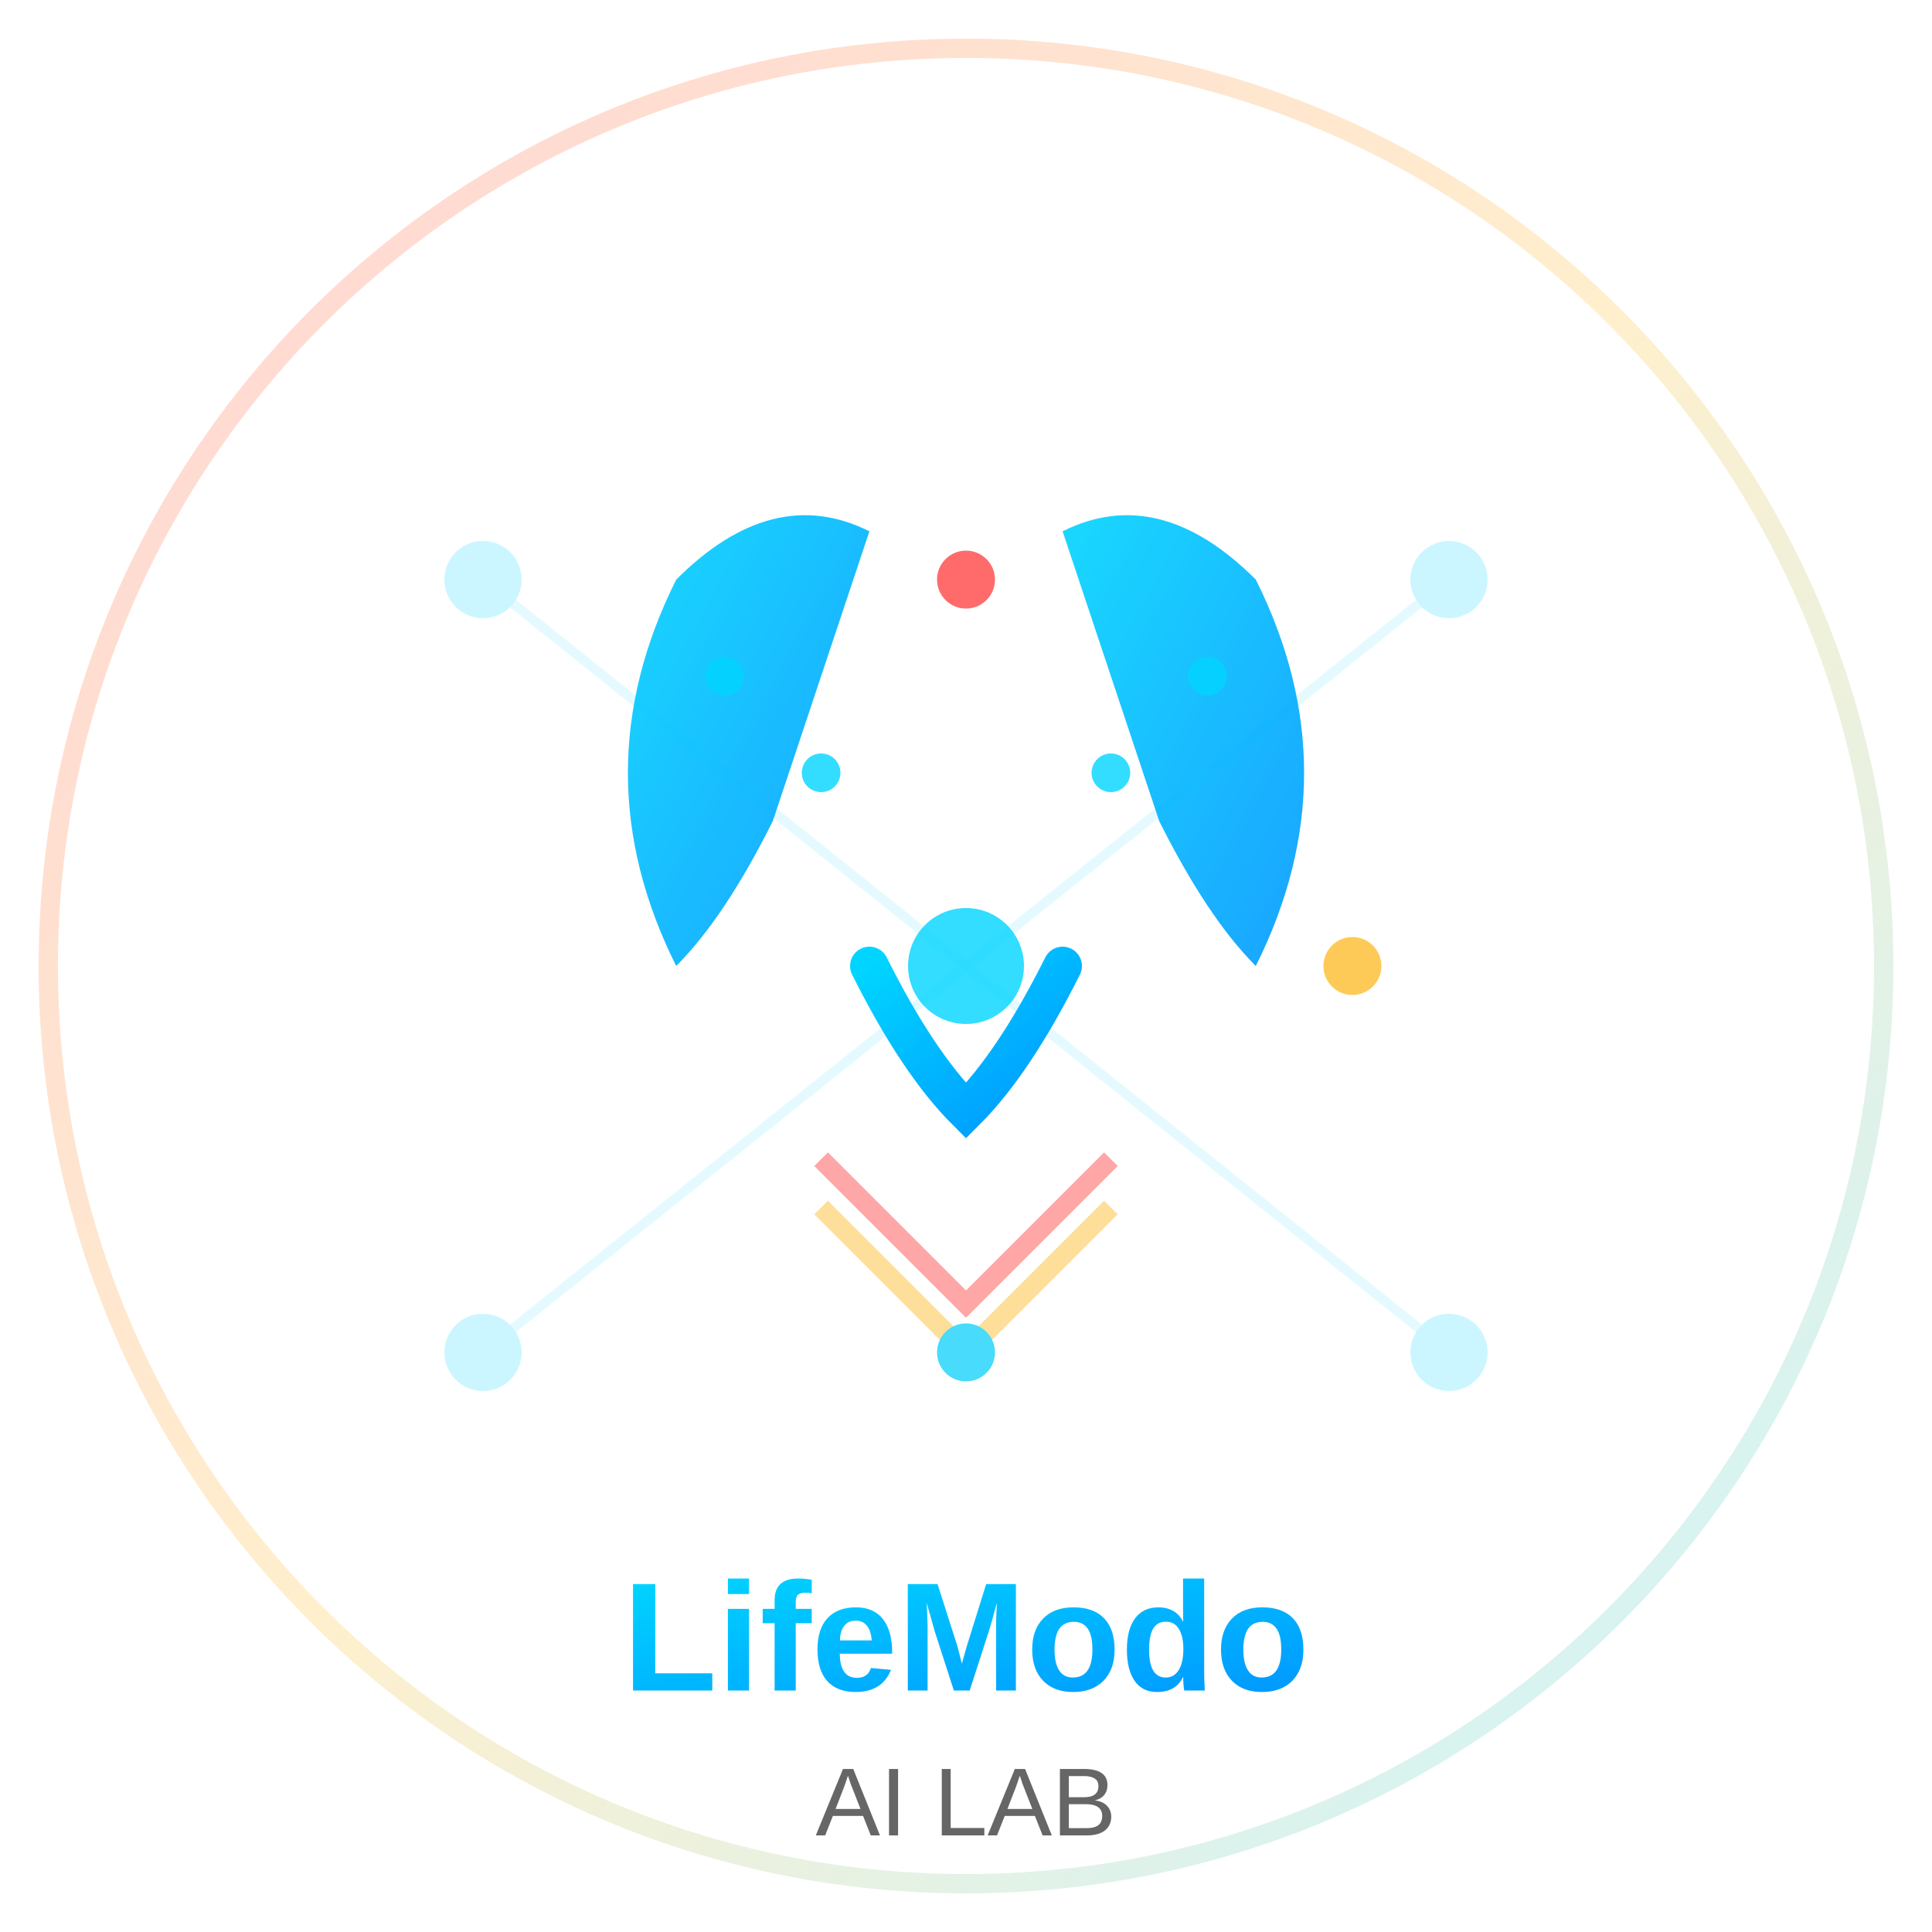
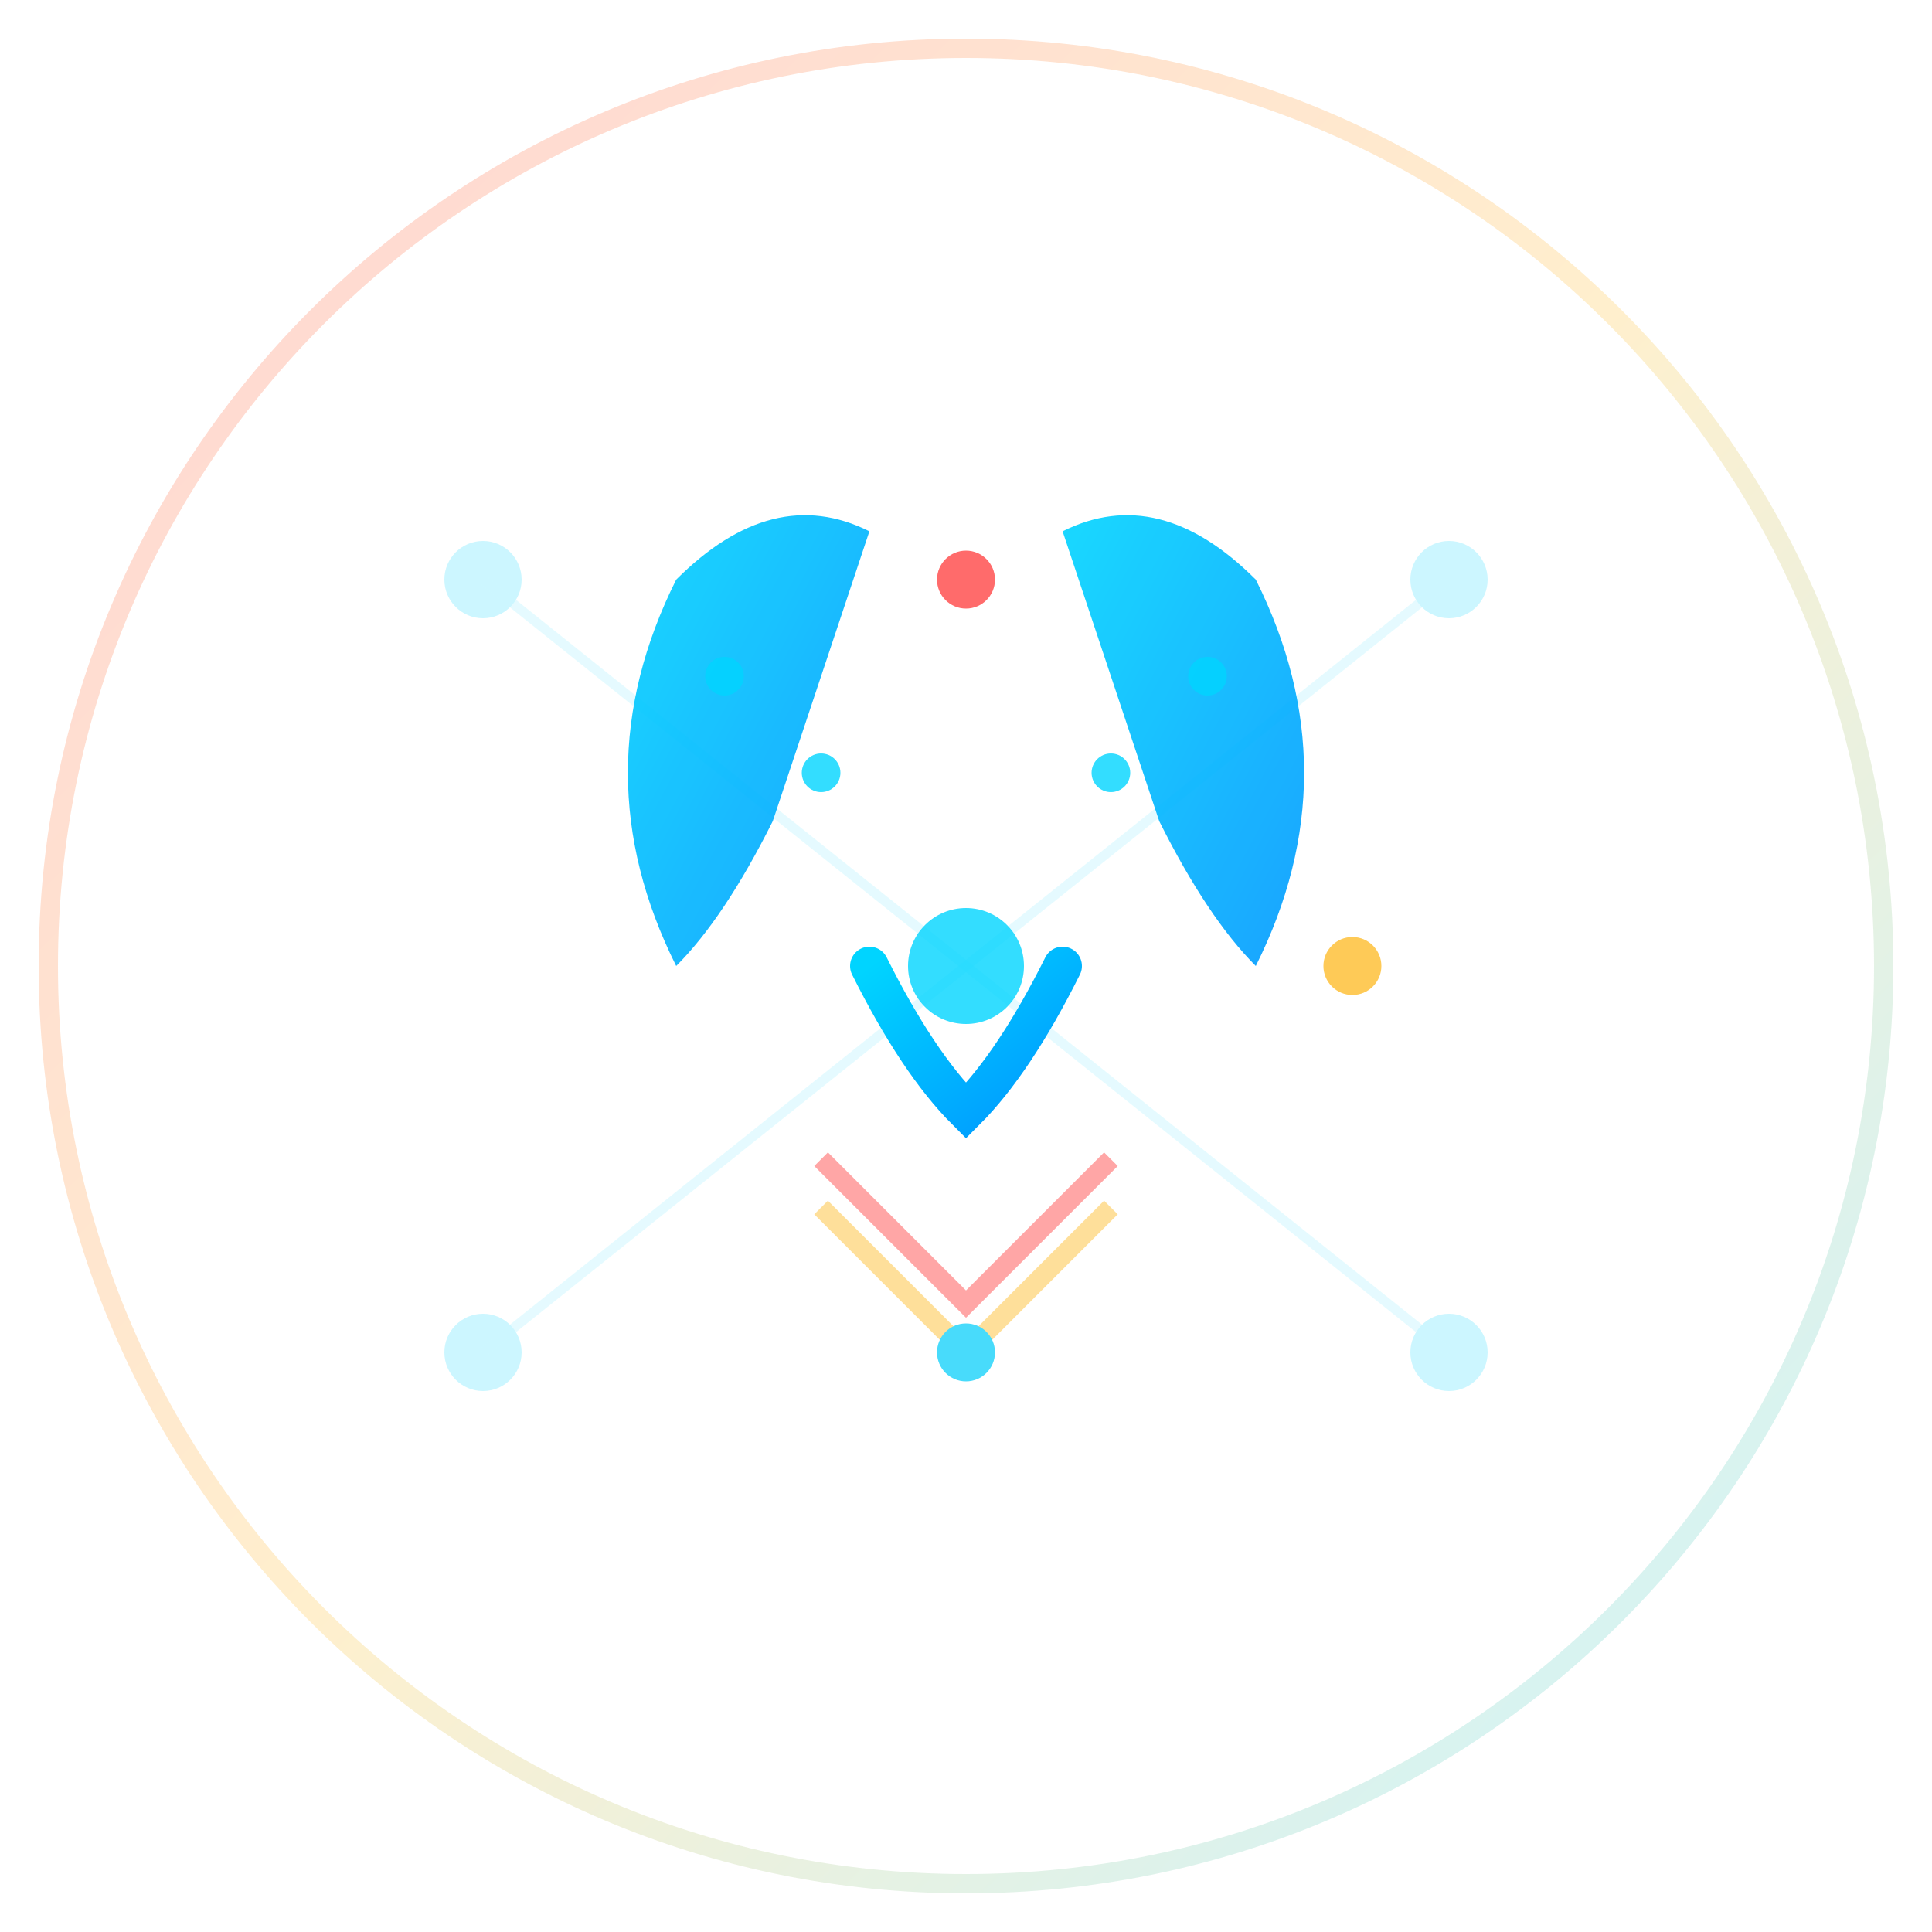
<svg xmlns="http://www.w3.org/2000/svg" viewBox="0 0 200 200" width="200" height="200">
  <defs>
    <linearGradient id="brainGrad" x1="0%" y1="0%" x2="100%" y2="100%">
      <stop offset="0%" style="stop-color:#00d4ff;stop-opacity:1" />
      <stop offset="100%" style="stop-color:#0099ff;stop-opacity:1" />
    </linearGradient>
    <linearGradient id="neuralGrad" x1="0%" y1="0%" x2="100%" y2="100%">
      <stop offset="0%" style="stop-color:#ff6b6b;stop-opacity:1" />
      <stop offset="50%" style="stop-color:#feca57;stop-opacity:1" />
      <stop offset="100%" style="stop-color:#48dbfb;stop-opacity:1" />
    </linearGradient>
  </defs>
  <circle cx="100" cy="100" r="95" fill="none" stroke="url(#neuralGrad)" stroke-width="2" opacity="0.3" />
  <g opacity="0.2">
    <circle cx="50" cy="60" r="4" fill="#00d4ff" />
    <circle cx="150" cy="60" r="4" fill="#00d4ff" />
    <circle cx="50" cy="140" r="4" fill="#00d4ff" />
    <circle cx="150" cy="140" r="4" fill="#00d4ff" />
    <line x1="50" y1="60" x2="100" y2="100" stroke="#00d4ff" stroke-width="1" opacity="0.5" />
    <line x1="150" y1="60" x2="100" y2="100" stroke="#00d4ff" stroke-width="1" opacity="0.5" />
    <line x1="50" y1="140" x2="100" y2="100" stroke="#00d4ff" stroke-width="1" opacity="0.5" />
    <line x1="150" y1="140" x2="100" y2="100" stroke="#00d4ff" stroke-width="1" opacity="0.5" />
  </g>
  <g>
    <path d="M 70 100 Q 60 80, 70 60 Q 80 50, 90 55 Q 85 70, 80 85 Q 75 95, 70 100 Z" fill="url(#brainGrad)" opacity="0.9" />
    <path d="M 130 100 Q 140 80, 130 60 Q 120 50, 110 55 Q 115 70, 120 85 Q 125 95, 130 100 Z" fill="url(#brainGrad)" opacity="0.9" />
    <path d="M 90 100 Q 95 110, 100 115 Q 105 110, 110 100" fill="none" stroke="url(#brainGrad)" stroke-width="4" stroke-linecap="round" />
    <circle cx="75" cy="70" r="2" fill="#00d4ff" opacity="0.8" />
    <circle cx="85" cy="80" r="2" fill="#00d4ff" opacity="0.8" />
    <circle cx="115" cy="80" r="2" fill="#00d4ff" opacity="0.8" />
    <circle cx="125" cy="70" r="2" fill="#00d4ff" opacity="0.8" />
  </g>
  <g opacity="0.6">
    <path d="M 85 120 Q 95 130, 100 135 Q 105 130, 115 120" fill="none" stroke="#ff6b6b" stroke-width="2" />
    <path d="M 85 125 Q 95 135, 100 140 Q 105 135, 115 125" fill="none" stroke="#feca57" stroke-width="2" />
  </g>
  <circle cx="100" cy="100" r="6" fill="#00d4ff" opacity="0.8" />
  <circle cx="100" cy="60" r="3" fill="#ff6b6b" />
  <circle cx="140" cy="100" r="3" fill="#feca57" />
  <circle cx="100" cy="140" r="3" fill="#48dbfb" />
-   <text x="100" y="175" font-family="Arial, sans-serif" font-size="16" font-weight="bold" fill="url(#brainGrad)" text-anchor="middle">
-     LifeModo
-   </text>
-   <text x="100" y="190" font-family="Arial, sans-serif" font-size="10" fill="#666" text-anchor="middle">
-     AI LAB
-   </text>
</svg>
